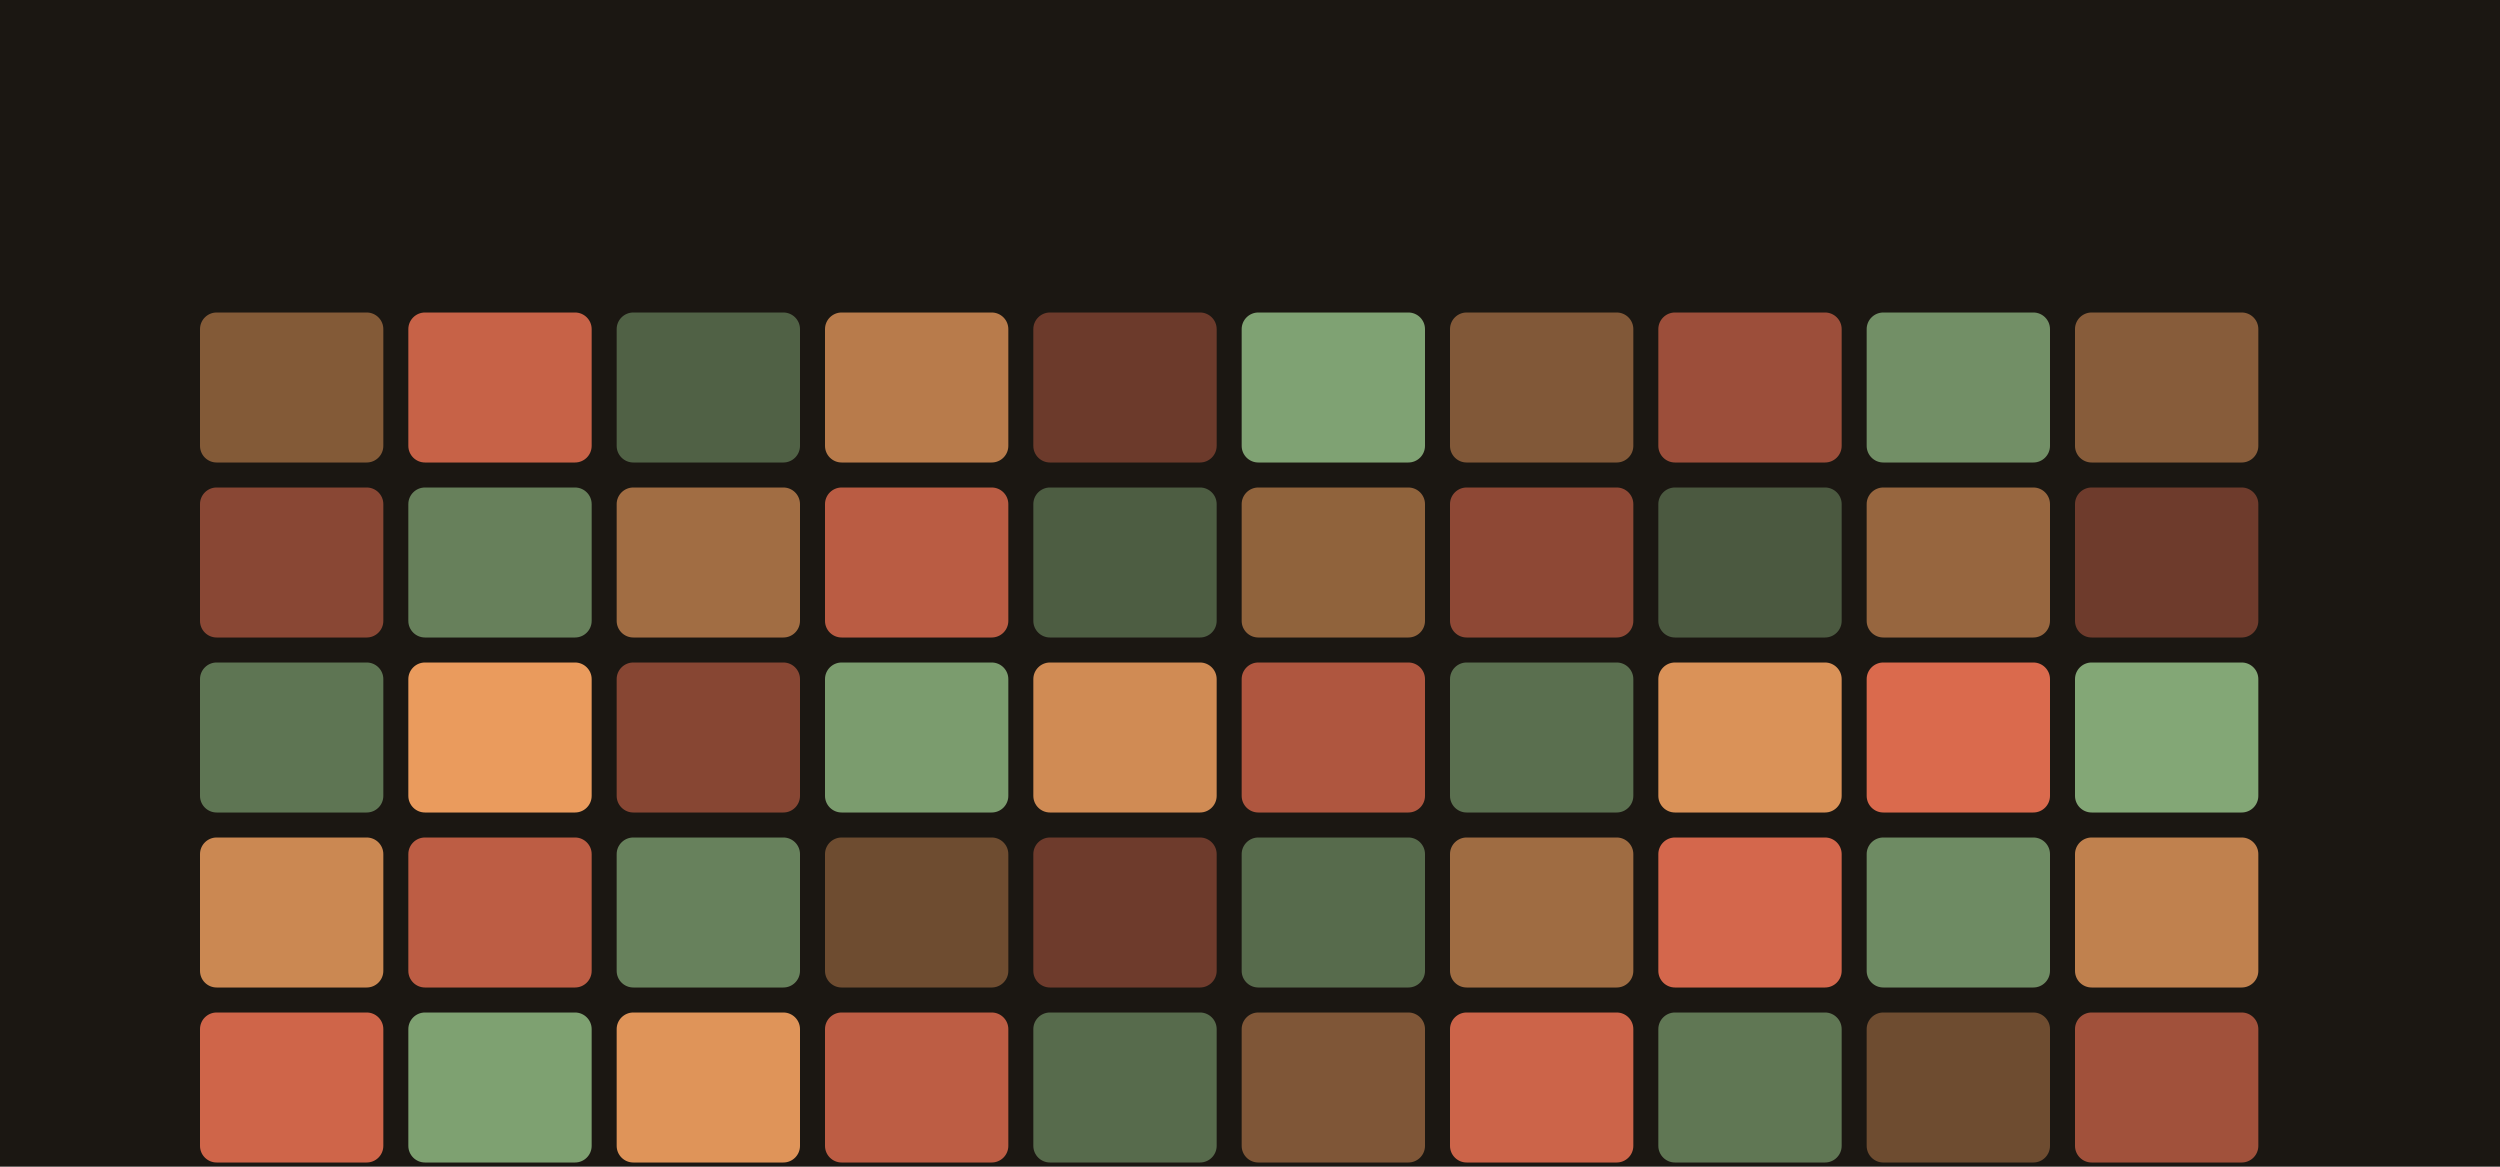
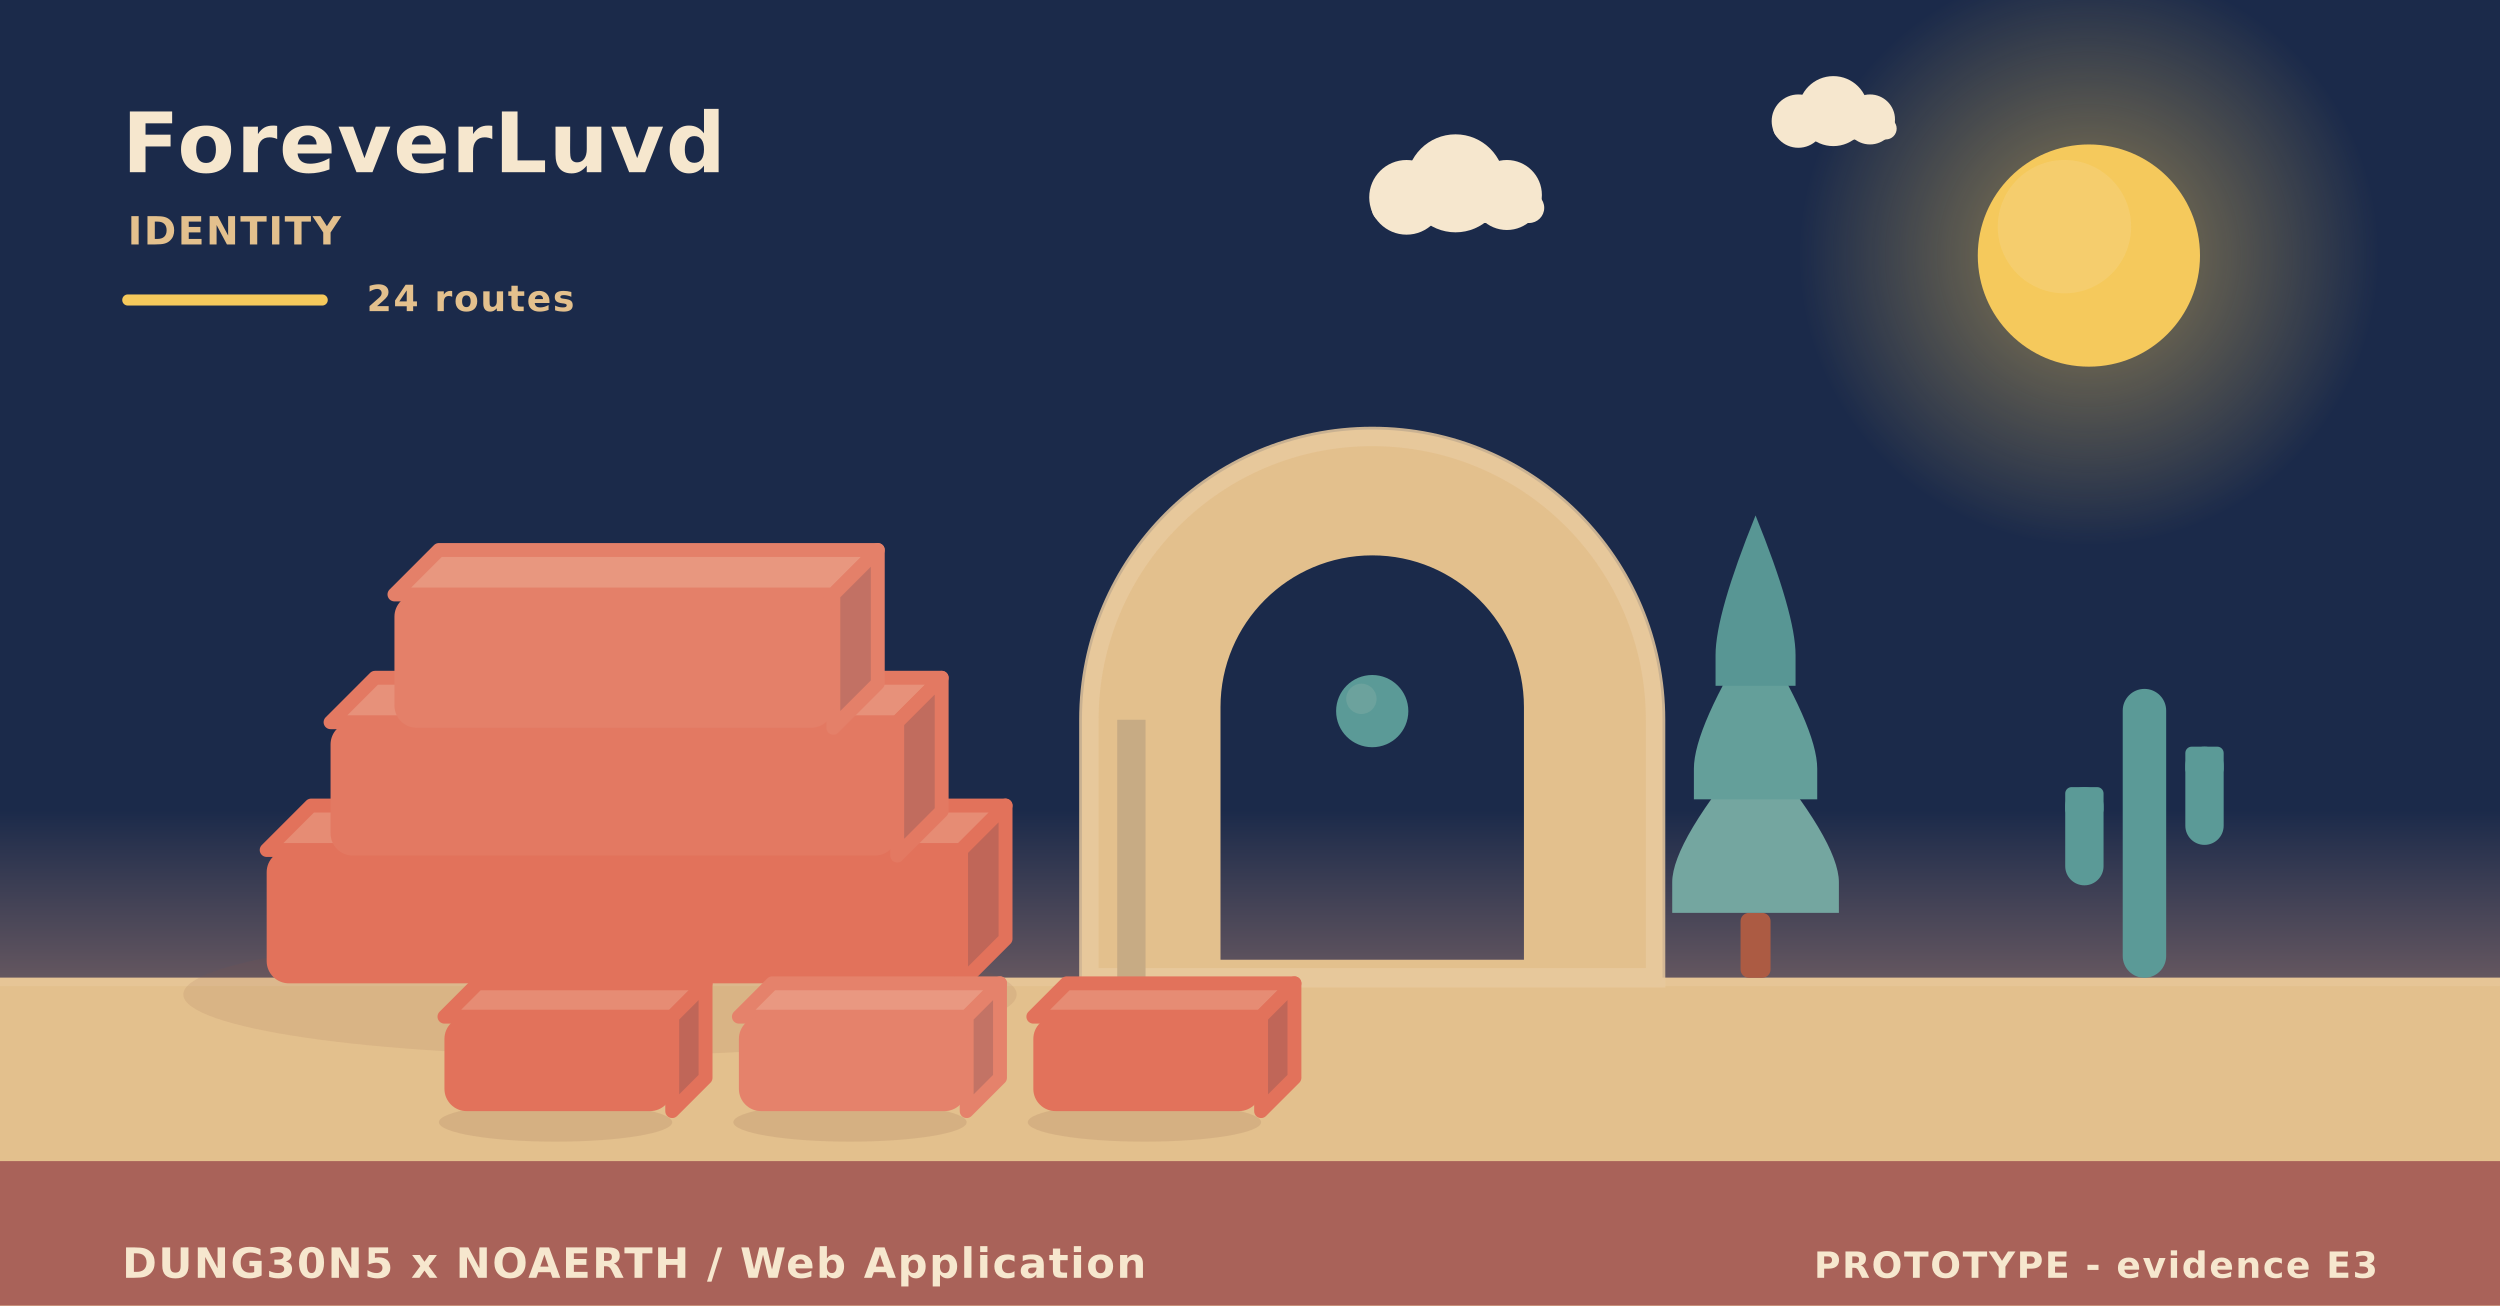
- <svg xmlns="http://www.w3.org/2000/svg" viewBox="0 0 1200 560" width="1200" height="560" role="img" aria-label="ForeverLuvd hero">
-   <rect width="1200" height="560" fill="#1b1712" />
-   <defs>
-     <linearGradient id="gh" x1="0" y1="0" x2="1" y2="1">
-       <stop offset="0%" stop-color="#f4a261" />
-       <stop offset="100%" stop-color="#e76f51" />
-     </linearGradient>
-   </defs>
-   <rect x="96.00" y="150.00" width="88.00" height="72.00" rx="8.00" fill="#f4a261" opacity="0.48" />
-   <rect x="196.00" y="150.00" width="88.00" height="72.00" rx="8.00" fill="#e76f51" opacity="0.84" />
-   <rect x="296.00" y="150.00" width="88.00" height="72.00" rx="8.00" fill="#8ab17d" opacity="0.48" />
-   <rect x="396.00" y="150.00" width="88.00" height="72.00" rx="8.00" fill="#f4a261" opacity="0.72" />
-   <rect x="496.00" y="150.00" width="88.00" height="72.00" rx="8.00" fill="#e76f51" opacity="0.40" />
-   <rect x="596.00" y="150.00" width="88.00" height="72.00" rx="8.00" fill="#8ab17d" opacity="0.90" />
-   <rect x="696.00" y="150.00" width="88.00" height="72.00" rx="8.00" fill="#f4a261" opacity="0.47" />
-   <rect x="796.00" y="150.00" width="88.00" height="72.00" rx="8.00" fill="#e76f51" opacity="0.63" />
-   <rect x="896.00" y="150.00" width="88.00" height="72.00" rx="8.00" fill="#8ab17d" opacity="0.78" />
-   <rect x="996.00" y="150.00" width="88.00" height="72.00" rx="8.00" fill="#f4a261" opacity="0.50" />
-   <rect x="96.00" y="234.00" width="88.00" height="72.00" rx="8.00" fill="#e76f51" opacity="0.54" />
-   <rect x="196.00" y="234.00" width="88.00" height="72.00" rx="8.00" fill="#8ab17d" opacity="0.68" />
-   <rect x="296.00" y="234.00" width="88.00" height="72.00" rx="8.00" fill="#f4a261" opacity="0.62" />
-   <rect x="396.00" y="234.00" width="88.00" height="72.00" rx="8.00" fill="#e76f51" opacity="0.78" />
-   <rect x="496.00" y="234.00" width="88.00" height="72.00" rx="8.00" fill="#8ab17d" opacity="0.45" />
-   <rect x="596.00" y="234.00" width="88.00" height="72.00" rx="8.00" fill="#f4a261" opacity="0.54" />
-   <rect x="696.00" y="234.00" width="88.00" height="72.00" rx="8.00" fill="#e76f51" opacity="0.56" />
-   <rect x="796.00" y="234.00" width="88.00" height="72.00" rx="8.00" fill="#8ab17d" opacity="0.43" />
-   <rect x="896.00" y="234.00" width="88.00" height="72.00" rx="8.00" fill="#f4a261" opacity="0.57" />
-   <rect x="996.00" y="234.00" width="88.00" height="72.00" rx="8.00" fill="#e76f51" opacity="0.41" />
-   <rect x="96.00" y="318.00" width="88.00" height="72.00" rx="8.00" fill="#8ab17d" opacity="0.61" />
-   <rect x="196.00" y="318.00" width="88.00" height="72.00" rx="8.00" fill="#f4a261" opacity="0.95" />
-   <rect x="296.00" y="318.00" width="88.00" height="72.00" rx="8.00" fill="#e76f51" opacity="0.53" />
-   <rect x="396.00" y="318.00" width="88.00" height="72.00" rx="8.00" fill="#8ab17d" opacity="0.86" />
-   <rect x="496.00" y="318.00" width="88.00" height="72.00" rx="8.00" fill="#f4a261" opacity="0.83" />
-   <rect x="596.00" y="318.00" width="88.00" height="72.00" rx="8.00" fill="#e76f51" opacity="0.72" />
-   <rect x="696.00" y="318.00" width="88.00" height="72.00" rx="8.00" fill="#8ab17d" opacity="0.57" />
-   <rect x="796.00" y="318.00" width="88.00" height="72.00" rx="8.00" fill="#f4a261" opacity="0.88" />
-   <rect x="896.00" y="318.00" width="88.00" height="72.00" rx="8.00" fill="#e76f51" opacity="0.93" />
-   <rect x="996.00" y="318.00" width="88.00" height="72.00" rx="8.00" fill="#8ab17d" opacity="0.93" />
-   <rect x="96.00" y="402.00" width="88.00" height="72.00" rx="8.00" fill="#f4a261" opacity="0.81" />
-   <rect x="196.00" y="402.00" width="88.00" height="72.00" rx="8.00" fill="#e76f51" opacity="0.79" />
-   <rect x="296.00" y="402.00" width="88.00" height="72.00" rx="8.00" fill="#8ab17d" opacity="0.69" />
-   <rect x="396.00" y="402.00" width="88.00" height="72.00" rx="8.00" fill="#f4a261" opacity="0.38" />
-   <rect x="496.00" y="402.00" width="88.00" height="72.00" rx="8.00" fill="#e76f51" opacity="0.41" />
-   <rect x="596.00" y="402.00" width="88.00" height="72.00" rx="8.00" fill="#8ab17d" opacity="0.54" />
-   <rect x="696.00" y="402.00" width="88.00" height="72.00" rx="8.00" fill="#f4a261" opacity="0.61" />
-   <rect x="796.00" y="402.00" width="88.00" height="72.00" rx="8.00" fill="#e76f51" opacity="0.91" />
-   <rect x="896.00" y="402.00" width="88.00" height="72.00" rx="8.00" fill="#8ab17d" opacity="0.75" />
-   <rect x="996.00" y="402.00" width="88.00" height="72.00" rx="8.00" fill="#f4a261" opacity="0.76" />
-   <rect x="96.00" y="486.00" width="88.00" height="72.00" rx="8.00" fill="#e76f51" opacity="0.88" />
-   <rect x="196.00" y="486.00" width="88.00" height="72.00" rx="8.00" fill="#8ab17d" opacity="0.89" />
-   <rect x="296.00" y="486.00" width="88.00" height="72.00" rx="8.00" fill="#f4a261" opacity="0.90" />
-   <rect x="396.00" y="486.00" width="88.00" height="72.00" rx="8.00" fill="#e76f51" opacity="0.79" />
-   <rect x="496.00" y="486.00" width="88.00" height="72.00" rx="8.00" fill="#8ab17d" opacity="0.54" />
-   <rect x="596.00" y="486.00" width="88.00" height="72.00" rx="8.00" fill="#f4a261" opacity="0.46" />
-   <rect x="696.00" y="486.00" width="88.00" height="72.00" rx="8.00" fill="#e76f51" opacity="0.87" />
-   <rect x="796.00" y="486.00" width="88.00" height="72.00" rx="8.00" fill="#8ab17d" opacity="0.62" />
-   <rect x="896.00" y="486.00" width="88.00" height="72.00" rx="8.00" fill="#f4a261" opacity="0.38" />
-   <rect x="996.00" y="486.00" width="88.00" height="72.00" rx="8.00" fill="#e76f51" opacity="0.66" />
+ <svg xmlns="http://www.w3.org/2000/svg" width="900" height="470" viewBox="0 0 900 470" role="img" aria-label="ForeverLuvd - identity">
+   <linearGradient id="skyh" x1="0" y1="0" x2="0" y2="1">
+     <stop offset="0" stop-color="#1b2a4a" />
+     <stop offset="0.62" stop-color="#1b2a4a" />
+     <stop offset="1" stop-color="#f3ad8a" />
+   </linearGradient>
+   <rect width="900" height="470" fill="url(#skyh)" />
+   <radialGradient id="sunh">
+     <stop offset="0.35" stop-color="#f5c95c" stop-opacity="0.34" />
+     <stop offset="1" stop-color="#f5c95c" stop-opacity="0" />
+   </radialGradient>
+   <circle cx="752" cy="92" r="104" fill="url(#sunh)" />
+   <circle cx="752" cy="92" r="40" fill="#f5c95c" />
+   <circle cx="743.2" cy="81.6" r="24" fill="#f5d27e" opacity="0.5" />
+   <g>
+     <circle cx="524" cy="66" r="17.64" fill="#f6e7ce" />
+     <circle cx="506.36" cy="71.04" r="13.44" fill="#f6e7ce" />
+     <circle cx="542.48" cy="70.2" r="12.6" fill="#f6e7ce" />
+     <rect x="493.76" y="69.36" width="62.16" height="10.92" rx="5.46" fill="#f6e7ce" />
+   </g>
+   <g>
+     <circle cx="660" cy="40" r="12.6" fill="#f6e7ce" />
+     <circle cx="647.4" cy="43.6" r="9.6" fill="#f6e7ce" />
+     <circle cx="673.2" cy="43" r="9" fill="#f6e7ce" />
+     <rect x="638.4" y="42.4" width="44.4" height="7.8" rx="3.9" fill="#f6e7ce" />
+   </g>
+   <rect x="0" y="352" width="900" height="118" fill="#e3c08d" />
+   <rect x="0" y="352" width="900" height="3" fill="#e6c596" />
+   <text x="44" y="62" font-family="Verdana,DejaVu Sans,sans-serif" font-size="30" font-weight="700" letter-spacing="0.6" fill="#f6e7ce" text-anchor="start">ForeverLuvd</text>
+   <text x="46" y="88" font-family="Verdana,DejaVu Sans,sans-serif" font-size="14" font-weight="700" letter-spacing="0.6" fill="#e3c08d" text-anchor="start">IDENTITY</text>
+   <rect x="44" y="106" width="74" height="4" rx="2" fill="#f5c95c" />
+   <text x="132" y="112" font-family="Verdana,DejaVu Sans,sans-serif" font-size="13" font-weight="700" letter-spacing="0.6" fill="#e3c08d" text-anchor="start">24 routes</text>
+   <ellipse cx="216" cy="358" rx="150" ry="22" fill="rgba(138,90,68,0.11)" />
+   <path d="M96,306 L346,306 L362,290 L112,290 Z" fill="#e68c74" stroke="#e2725b" stroke-width="5" stroke-linejoin="round" />
+   <path d="M346,306 L362,290 L362,338 L346,354 Z" fill="#c06658" stroke="#e2725b" stroke-width="5" stroke-linejoin="round" />
+   <rect x="96" y="306" width="250" height="48" rx="8" fill="#e2725b" />
+   <path d="M119,260 L323,260 L339,244 L135,244 Z" fill="#e7917a" stroke="#e37962" stroke-width="5" stroke-linejoin="round" />
+   <path d="M323,260 L339,244 L339,292 L323,308 Z" fill="#c16c5e" stroke="#e37962" stroke-width="5" stroke-linejoin="round" />
+   <rect x="119" y="260" width="204" height="48" rx="8" fill="#e37962" />
+   <path d="M142,214 L300,214 L316,198 L158,198 Z" fill="#e8977f" stroke="#e48069" stroke-width="5" stroke-linejoin="round" />
+   <path d="M300,214 L316,198 L316,246 L300,262 Z" fill="#c27164" stroke="#e48069" stroke-width="5" stroke-linejoin="round" />
+   <rect x="142" y="214" width="158" height="48" rx="8" fill="#e48069" />
+   <path d="M392,352 L392,259.12 A102,102 0 0 1 596,259.12 L596,352 Z M436.88,348 L436.88,254.55 A57.12,57.12 0 0 1 551.12,254.55 L551.12,348 Z" fill="#e3c08d" fill-rule="evenodd" stroke="#e3c08d" stroke-width="5" stroke-linejoin="round" />
+   <path d="M392,352 L392,259.12 A102,102 0 0 1 596,259.12 L596,352 Z" fill="none" stroke="#e8c99d" stroke-width="7" stroke-linecap="round" opacity="0.85" />
+   <rect x="402.2" y="259.12" width="10.2" height="92.88" fill="#c7ab84" />
+   <circle cx="494" cy="256" r="13" fill="#5b9a97" />
+   <circle cx="490.1" cy="251.58" r="5.46" fill="#7aa9a2" opacity="0.55" />
+   <rect x="626.6" y="328.64" width="10.8" height="23.36" rx="3" fill="#ac5b43" />
+   <path d="M632,267.32 Q602,302.89 602,317.6 Q602,328.64 602,328.64 L662,328.64 Q662,328.64 662,317.6 Q662,302.89 632,267.32 Z" fill="#74a6a0" />
+   <path d="M632,226.44 Q609.8,262.01 609.8,276.72 Q609.8,287.76 609.8,287.76 L654.2,287.76 Q654.2,287.76 654.2,276.72 Q654.2,262.01 632,226.44 Z" fill="#649f9a" />
+   <path d="M632,185.56 Q617.6,221.13 617.6,235.84 Q617.6,246.88 617.6,246.88 L646.4,246.88 Q646.4,246.88 646.4,235.84 Q646.4,221.13 632,185.56 Z" fill="#589694" />
+   <rect x="764.18" y="248" width="15.64" height="104" rx="7.82" fill="#5b9a97" />
+   <rect x="743.48" y="283.36" width="13.8" height="35.36" rx="6.9" fill="#5b9a97" />
+   <rect x="743.48" y="283.36" width="13.8" height="10.4" rx="2.3" fill="#5b9a97" />
+   <rect x="786.72" y="268.8" width="13.8" height="35.36" rx="6.9" fill="#5b9a97" />
+   <rect x="786.72" y="268.8" width="13.8" height="10.4" rx="2.3" fill="#5b9a97" />
+   <ellipse cx="200" cy="404" rx="42" ry="7" fill="rgba(138,90,68,0.15)" />
+   <path d="M160,366 L242,366 L254,354 L172,354 Z" fill="#e68c74" stroke="#e2725b" stroke-width="5" stroke-linejoin="round" />
+   <path d="M242,366 L254,354 L254,388 L242,400 Z" fill="#c06658" stroke="#e2725b" stroke-width="5" stroke-linejoin="round" />
+   <rect x="160" y="366" width="82" height="34" rx="8" fill="#e2725b" />
+   <ellipse cx="306" cy="404" rx="42" ry="7" fill="rgba(138,90,68,0.15)" />
+   <path d="M266,366 L348,366 L360,354 L278,354 Z" fill="#e99881" stroke="#e5826b" stroke-width="5" stroke-linejoin="round" />
+   <path d="M348,366 L360,354 L360,388 L348,400 Z" fill="#c37365" stroke="#e5826b" stroke-width="5" stroke-linejoin="round" />
+   <rect x="266" y="366" width="82" height="34" rx="8" fill="#e5826b" />
+   <ellipse cx="412" cy="404" rx="42" ry="7" fill="rgba(138,90,68,0.15)" />
+   <path d="M372,366 L454,366 L466,354 L384,354 Z" fill="#e68c74" stroke="#e2725b" stroke-width="5" stroke-linejoin="round" />
+   <path d="M454,366 L466,354 L466,388 L454,400 Z" fill="#c06658" stroke="#e2725b" stroke-width="5" stroke-linejoin="round" />
+   <rect x="372" y="366" width="82" height="34" rx="8" fill="#e2725b" />
+   <rect x="0" y="418" width="900" height="52" rx="0" fill="#a65c56" opacity="0.94" />
+   <text x="44" y="460" font-family="Verdana,DejaVu Sans,sans-serif" font-size="15" font-weight="700" letter-spacing="0.6" fill="#f6e7ce" text-anchor="start">DUNG30N5 x NOAERTH  /  Web Application</text>
+   <text x="856" y="460" font-family="Verdana,DejaVu Sans,sans-serif" font-size="13" font-weight="700" letter-spacing="0.6" fill="#f6e7ce" text-anchor="end">PROTOTYPE  -  evidence E3</text>
</svg>
